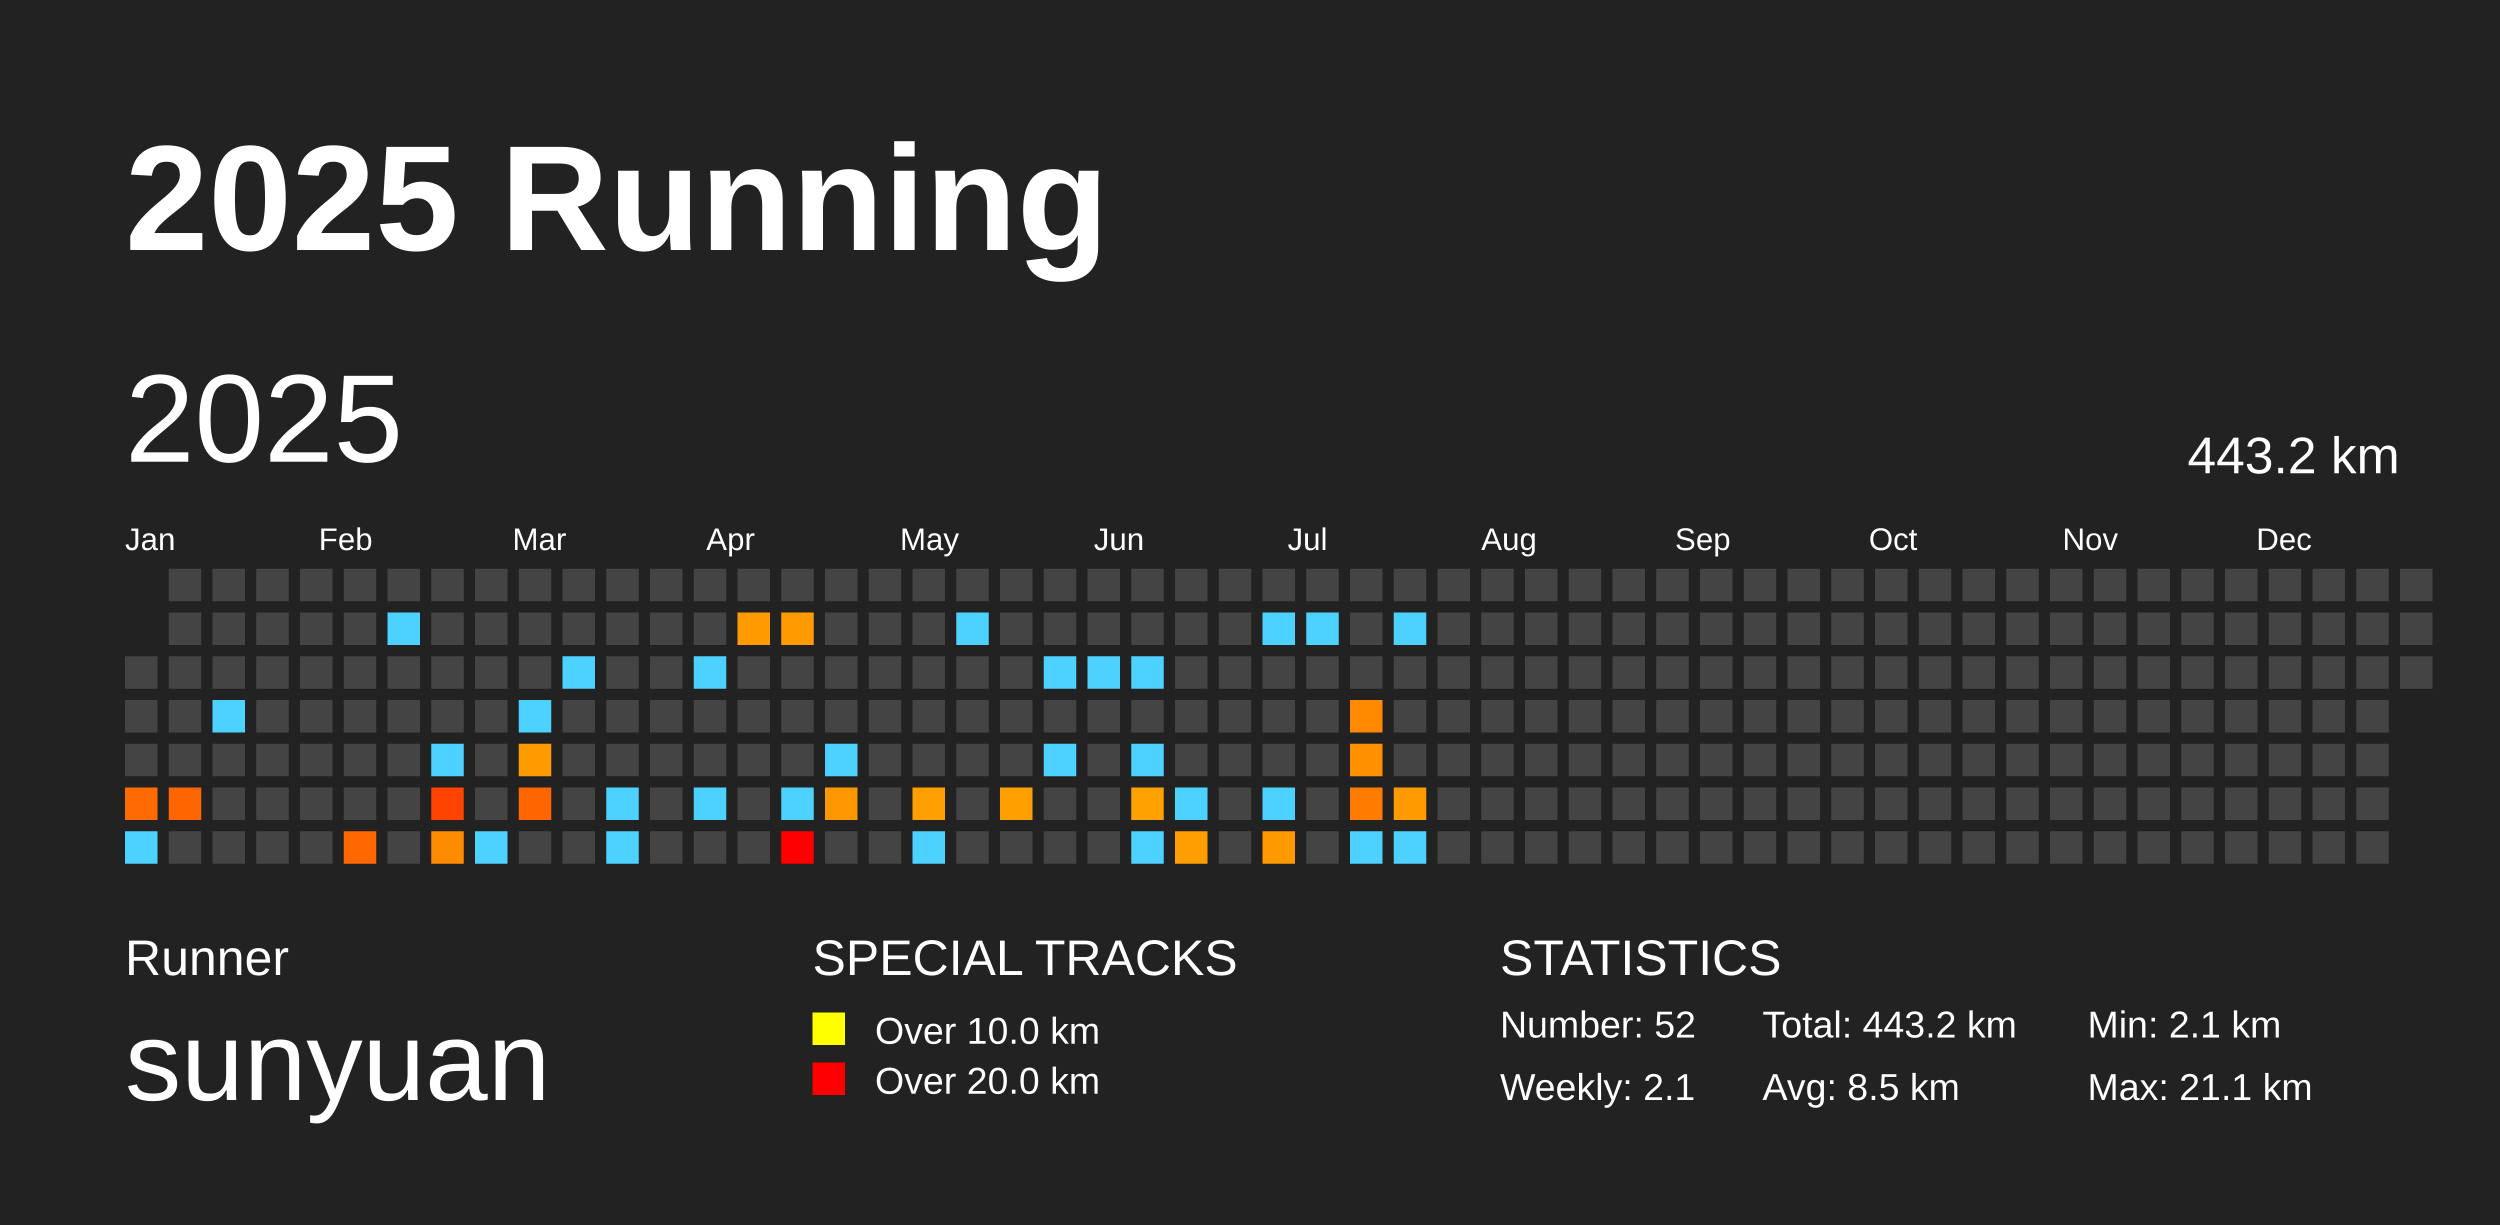
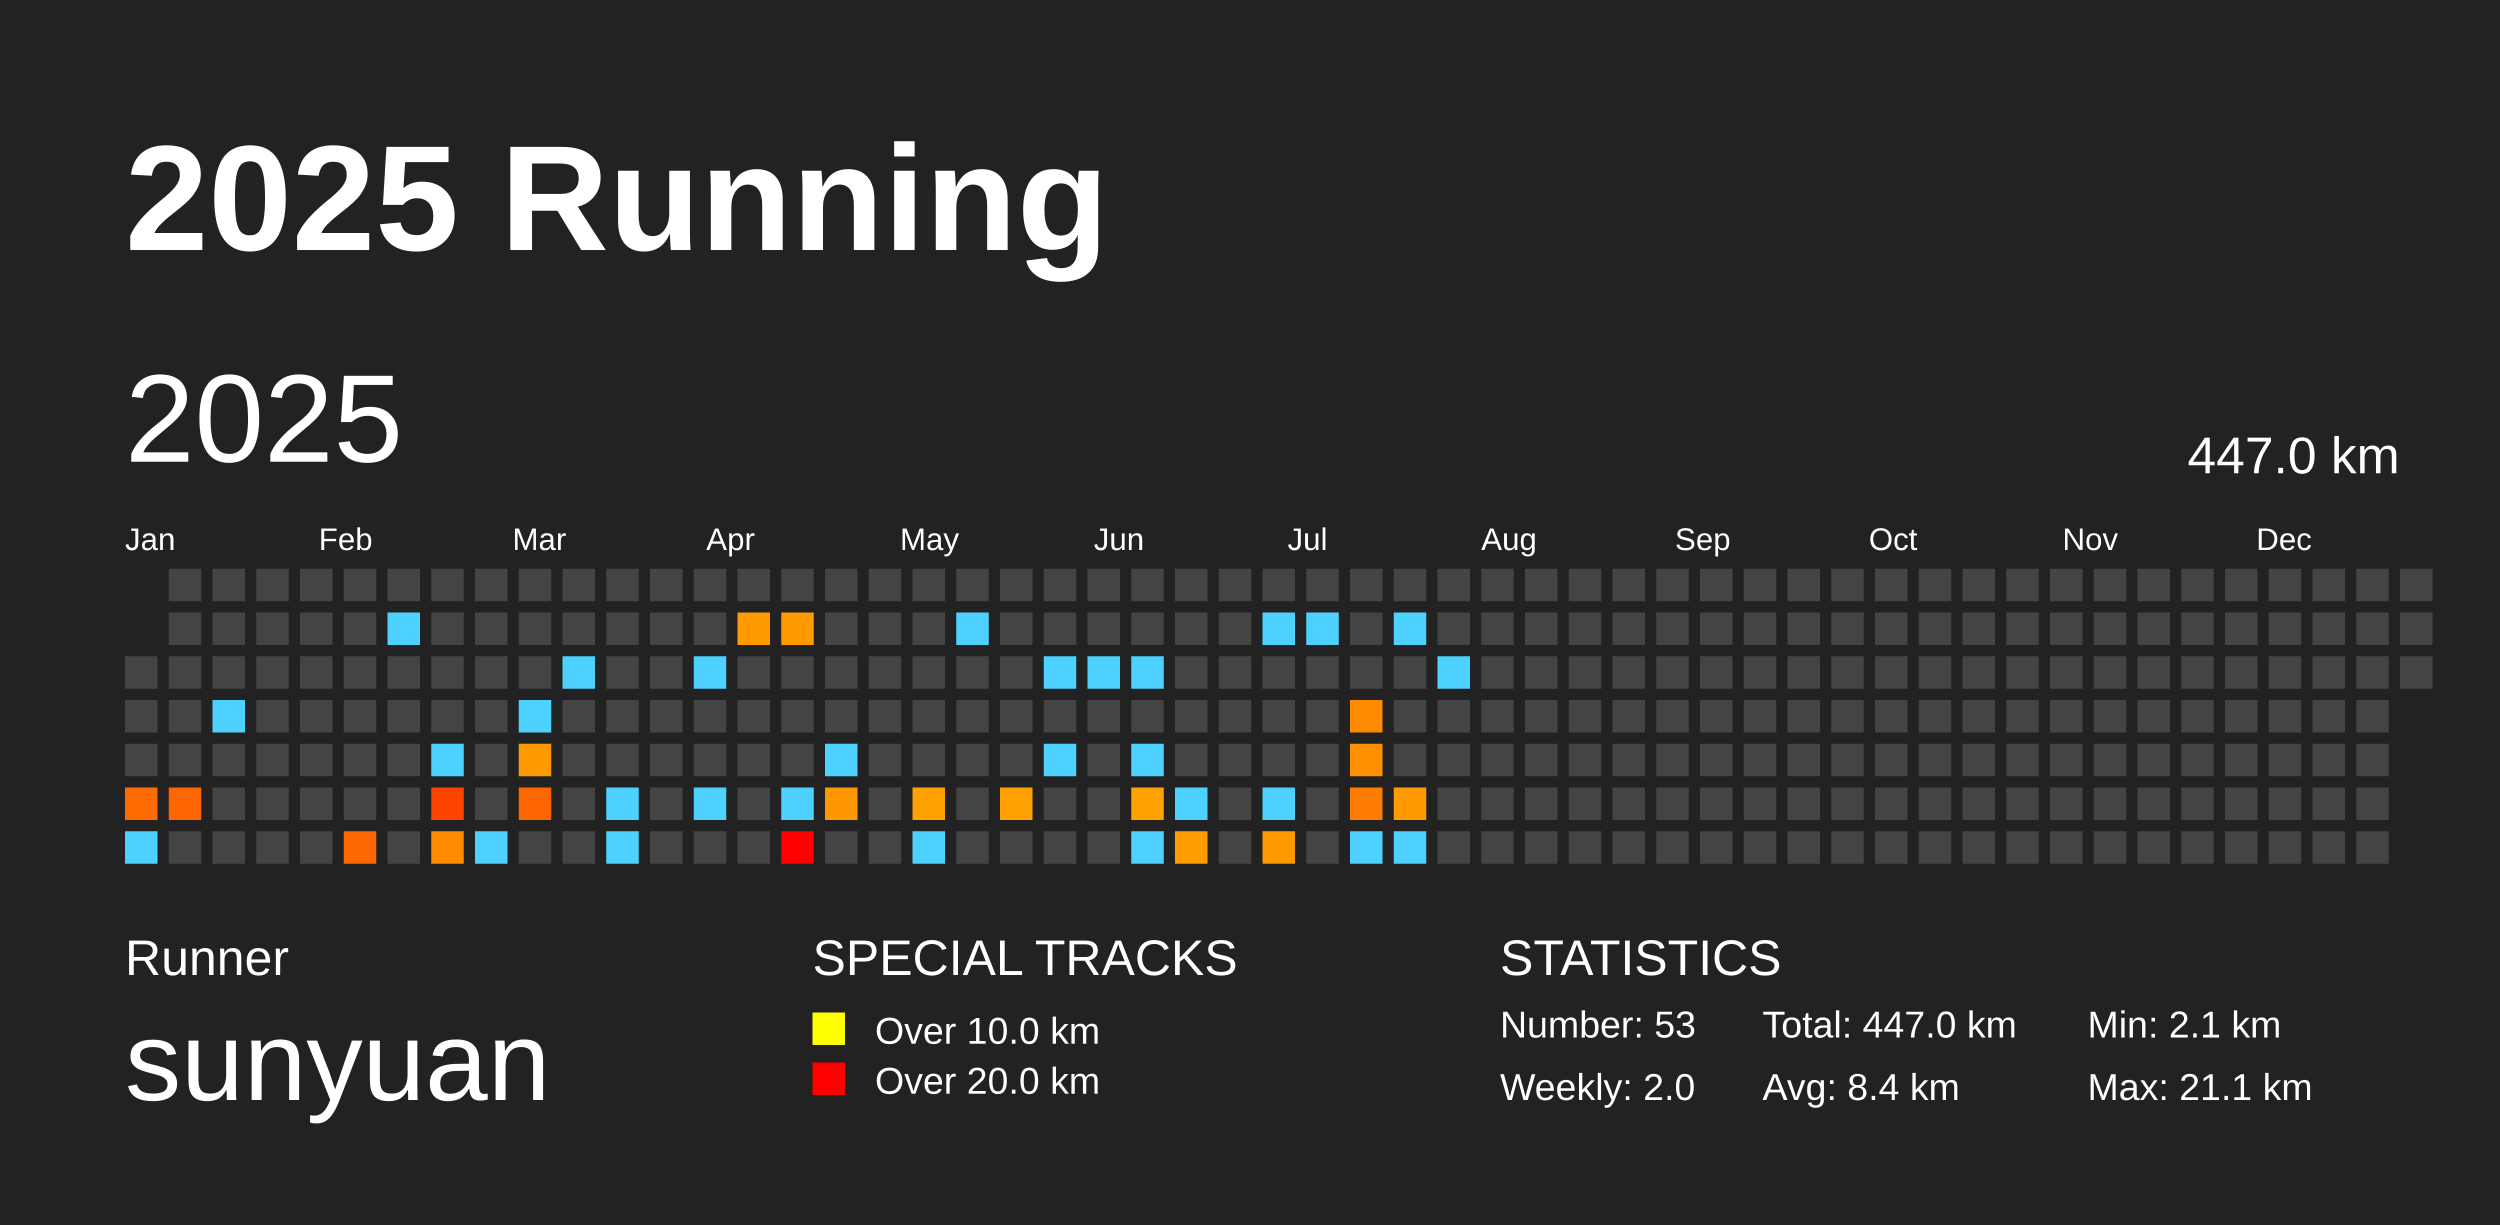
<svg xmlns="http://www.w3.org/2000/svg" baseProfile="full" height="98mm" version="1.1" viewBox="0,0,200,98" width="200mm">
  <defs />
  <rect fill="#222222" height="98" width="200" x="0" y="0" />
  <text fill="#FFFFFF" style="font-size:12px; font-family:Arial; font-weight:bold;" x="10" y="20">2025 Running</text>
  <text fill="#FFFFFF" style="font-size:4px; font-family:Arial" x="10" y="78">Runner</text>
  <text fill="#FFFFFF" style="font-size:9px; font-family:Arial" x="10" y="88">sunyuan</text>
  <text fill="#FFFFFF" style="font-size:4px; font-family:Arial" x="65" y="78">SPECIAL TRACKS</text>
  <rect fill="yellow" height="2.6" width="2.6" x="65" y="81" />
  <text fill="#FFFFFF" style="font-size:3px; font-family:Arial" x="70" y="83.5">Over 10.0 km</text>
  <rect fill="red" height="2.6" width="2.6" x="65" y="85" />
  <text fill="#FFFFFF" style="font-size:3px; font-family:Arial" x="70" y="87.5">Over 20.0 km</text>
  <text fill="#FFFFFF" style="font-size:4px; font-family:Arial" x="120" y="78">STATISTICS</text>
-   <text fill="#FFFFFF" style="font-size:3px; font-family:Arial" x="120" y="83">Number: 52</text>
-   <text fill="#FFFFFF" style="font-size:3px; font-family:Arial" x="120" y="88">Weekly: 2.1</text>
-   <text fill="#FFFFFF" style="font-size:3px; font-family:Arial" x="141" y="83">Total: 443.2 km</text>
-   <text fill="#FFFFFF" style="font-size:3px; font-family:Arial" x="141" y="88">Avg: 8.5 km</text>
+   <text fill="#FFFFFF" style="font-size:3px; font-family:Arial" x="120" y="83">Number: 53</text>
+   <text fill="#FFFFFF" style="font-size:3px; font-family:Arial" x="120" y="88">Weekly: 2.0</text>
+   <text fill="#FFFFFF" style="font-size:3px; font-family:Arial" x="141" y="83">Total: 447.0 km</text>
+   <text fill="#FFFFFF" style="font-size:3px; font-family:Arial" x="141" y="88">Avg: 8.4 km</text>
  <text fill="#FFFFFF" style="font-size:3px; font-family:Arial" x="167" y="83">Min: 2.1 km</text>
  <text fill="#FFFFFF" style="font-size:3px; font-family:Arial" x="167" y="88">Max: 21.1 km</text>
  <text dominant-baseline="hanging" fill="#FFFFFF" style="font-size:10.0px; font-family:Arial;" x="10" y="30">2025</text>
-   <text dominant-baseline="hanging" fill="#FFFFFF" style="font-size:4.125px; font-family:Arial;" x="175" y="35">443.2 km</text>
+   <text dominant-baseline="hanging" fill="#FFFFFF" style="font-size:4.125px; font-family:Arial;" x="175" y="35">447.0 km</text>
  <text fill="#FFFFFF" style="font-size:2.5px; font-family:Arial" x="10.0" y="44">Jan</text>
  <text fill="#FFFFFF" style="font-size:2.5px; font-family:Arial" x="25.5" y="44">Feb</text>
  <text fill="#FFFFFF" style="font-size:2.5px; font-family:Arial" x="41.0" y="44">Mar</text>
  <text fill="#FFFFFF" style="font-size:2.5px; font-family:Arial" x="56.5" y="44">Apr</text>
  <text fill="#FFFFFF" style="font-size:2.5px; font-family:Arial" x="72.0" y="44">May</text>
  <text fill="#FFFFFF" style="font-size:2.5px; font-family:Arial" x="87.5" y="44">Jun</text>
  <text fill="#FFFFFF" style="font-size:2.5px; font-family:Arial" x="103.0" y="44">Jul</text>
  <text fill="#FFFFFF" style="font-size:2.5px; font-family:Arial" x="118.5" y="44">Aug</text>
  <text fill="#FFFFFF" style="font-size:2.5px; font-family:Arial" x="134.0" y="44">Sep</text>
  <text fill="#FFFFFF" style="font-size:2.5px; font-family:Arial" x="149.5" y="44">Oct</text>
  <text fill="#FFFFFF" style="font-size:2.5px; font-family:Arial" x="165.0" y="44">Nov</text>
  <text fill="#FFFFFF" style="font-size:2.5px; font-family:Arial" x="180.5" y="44">Dec</text>
  <rect fill="#444444" height="2.6" width="2.6" x="10.0" y="52.5" />
  <rect fill="#444444" height="2.6" width="2.6" x="10.0" y="56.0" />
  <rect fill="#444444" height="2.6" width="2.6" x="10.0" y="59.5" />
  <rect fill="#ff6b00" height="2.6" width="2.6" x="10.0" y="63.0" />
  <rect fill="#4dd2ff" height="2.6" width="2.6" x="10.0" y="66.5" />
  <rect fill="#444444" height="2.6" width="2.6" x="13.5" y="45.5" />
  <rect fill="#444444" height="2.6" width="2.6" x="13.5" y="49.0" />
  <rect fill="#444444" height="2.6" width="2.6" x="13.5" y="52.5" />
  <rect fill="#444444" height="2.6" width="2.6" x="13.5" y="56.0" />
  <rect fill="#444444" height="2.6" width="2.6" x="13.5" y="59.5" />
  <rect fill="#ff6500" height="2.6" width="2.6" x="13.5" y="63.0" />
  <rect fill="#444444" height="2.6" width="2.6" x="13.5" y="66.5" />
  <rect fill="#444444" height="2.6" width="2.6" x="17.0" y="45.5" />
  <rect fill="#444444" height="2.6" width="2.6" x="17.0" y="49.0" />
  <rect fill="#444444" height="2.6" width="2.6" x="17.0" y="52.5" />
  <rect fill="#4dd2ff" height="2.6" width="2.6" x="17.0" y="56.0" />
  <rect fill="#444444" height="2.6" width="2.6" x="17.0" y="59.5" />
  <rect fill="#444444" height="2.6" width="2.6" x="17.0" y="63.0" />
  <rect fill="#444444" height="2.6" width="2.6" x="17.0" y="66.5" />
  <rect fill="#444444" height="2.6" width="2.6" x="20.5" y="45.5" />
  <rect fill="#444444" height="2.6" width="2.6" x="20.5" y="49.0" />
  <rect fill="#444444" height="2.6" width="2.6" x="20.5" y="52.5" />
  <rect fill="#444444" height="2.6" width="2.6" x="20.5" y="56.0" />
  <rect fill="#444444" height="2.6" width="2.6" x="20.5" y="59.5" />
  <rect fill="#444444" height="2.6" width="2.6" x="20.5" y="63.0" />
  <rect fill="#444444" height="2.6" width="2.6" x="20.5" y="66.5" />
  <rect fill="#444444" height="2.6" width="2.6" x="24.0" y="45.5" />
  <rect fill="#444444" height="2.6" width="2.6" x="24.0" y="49.0" />
  <rect fill="#444444" height="2.6" width="2.6" x="24.0" y="52.5" />
  <rect fill="#444444" height="2.6" width="2.6" x="24.0" y="56.0" />
  <rect fill="#444444" height="2.6" width="2.6" x="24.0" y="59.5" />
  <rect fill="#444444" height="2.6" width="2.6" x="24.0" y="63.0" />
  <rect fill="#444444" height="2.6" width="2.6" x="24.0" y="66.5" />
  <rect fill="#444444" height="2.6" width="2.6" x="27.5" y="45.5" />
  <rect fill="#444444" height="2.6" width="2.6" x="27.5" y="49.0" />
  <rect fill="#444444" height="2.6" width="2.6" x="27.5" y="52.5" />
  <rect fill="#444444" height="2.6" width="2.6" x="27.5" y="56.0" />
  <rect fill="#444444" height="2.6" width="2.6" x="27.5" y="59.5" />
  <rect fill="#444444" height="2.6" width="2.6" x="27.5" y="63.0" />
  <rect fill="#ff6800" height="2.6" width="2.6" x="27.5" y="66.5" />
  <rect fill="#444444" height="2.6" width="2.6" x="31.0" y="45.5" />
  <rect fill="#4dd2ff" height="2.6" width="2.6" x="31.0" y="49.0" />
  <rect fill="#444444" height="2.6" width="2.6" x="31.0" y="52.5" />
  <rect fill="#444444" height="2.6" width="2.6" x="31.0" y="56.0" />
  <rect fill="#444444" height="2.6" width="2.6" x="31.0" y="59.5" />
  <rect fill="#444444" height="2.6" width="2.6" x="31.0" y="63.0" />
  <rect fill="#444444" height="2.6" width="2.6" x="31.0" y="66.5" />
  <rect fill="#444444" height="2.6" width="2.6" x="34.5" y="45.5" />
  <rect fill="#444444" height="2.6" width="2.6" x="34.5" y="49.0" />
  <rect fill="#444444" height="2.6" width="2.6" x="34.5" y="52.5" />
  <rect fill="#444444" height="2.6" width="2.6" x="34.5" y="56.0" />
  <rect fill="#4dd2ff" height="2.6" width="2.6" x="34.5" y="59.5" />
  <rect fill="#ff4300" height="2.6" width="2.6" x="34.5" y="63.0" />
  <rect fill="#ff8b00" height="2.6" width="2.6" x="34.5" y="66.5" />
  <rect fill="#444444" height="2.6" width="2.6" x="38.0" y="45.5" />
  <rect fill="#444444" height="2.6" width="2.6" x="38.0" y="49.0" />
  <rect fill="#444444" height="2.6" width="2.6" x="38.0" y="52.5" />
  <rect fill="#444444" height="2.6" width="2.6" x="38.0" y="56.0" />
  <rect fill="#444444" height="2.6" width="2.6" x="38.0" y="59.5" />
  <rect fill="#444444" height="2.6" width="2.6" x="38.0" y="63.0" />
  <rect fill="#4dd2ff" height="2.6" width="2.6" x="38.0" y="66.5" />
  <rect fill="#444444" height="2.6" width="2.6" x="41.5" y="45.5" />
  <rect fill="#444444" height="2.6" width="2.6" x="41.5" y="49.0" />
  <rect fill="#444444" height="2.6" width="2.6" x="41.5" y="52.5" />
  <rect fill="#4dd2ff" height="2.6" width="2.6" x="41.5" y="56.0" />
  <rect fill="#ff9a00" height="2.6" width="2.6" x="41.5" y="59.5" />
  <rect fill="#ff6600" height="2.6" width="2.6" x="41.5" y="63.0" />
  <rect fill="#444444" height="2.6" width="2.6" x="41.5" y="66.5" />
  <rect fill="#444444" height="2.6" width="2.6" x="45.0" y="45.5" />
  <rect fill="#444444" height="2.6" width="2.6" x="45.0" y="49.0" />
  <rect fill="#4dd2ff" height="2.6" width="2.6" x="45.0" y="52.5" />
  <rect fill="#444444" height="2.6" width="2.6" x="45.0" y="56.0" />
  <rect fill="#444444" height="2.6" width="2.6" x="45.0" y="59.5" />
  <rect fill="#444444" height="2.6" width="2.6" x="45.0" y="63.0" />
  <rect fill="#444444" height="2.6" width="2.6" x="45.0" y="66.5" />
  <rect fill="#444444" height="2.6" width="2.6" x="48.5" y="45.5" />
  <rect fill="#444444" height="2.6" width="2.6" x="48.5" y="49.0" />
  <rect fill="#444444" height="2.6" width="2.6" x="48.5" y="52.5" />
  <rect fill="#444444" height="2.6" width="2.6" x="48.5" y="56.0" />
  <rect fill="#444444" height="2.6" width="2.6" x="48.5" y="59.5" />
  <rect fill="#4dd2ff" height="2.6" width="2.6" x="48.5" y="63.0" />
  <rect fill="#4dd2ff" height="2.6" width="2.6" x="48.5" y="66.5" />
  <rect fill="#444444" height="2.6" width="2.6" x="52.0" y="45.5" />
  <rect fill="#444444" height="2.6" width="2.6" x="52.0" y="49.0" />
  <rect fill="#444444" height="2.6" width="2.6" x="52.0" y="52.5" />
  <rect fill="#444444" height="2.6" width="2.6" x="52.0" y="56.0" />
  <rect fill="#444444" height="2.6" width="2.6" x="52.0" y="59.5" />
  <rect fill="#444444" height="2.6" width="2.6" x="52.0" y="63.0" />
  <rect fill="#444444" height="2.6" width="2.6" x="52.0" y="66.5" />
  <rect fill="#444444" height="2.6" width="2.6" x="55.5" y="45.5" />
  <rect fill="#444444" height="2.6" width="2.6" x="55.5" y="49.0" />
  <rect fill="#4dd2ff" height="2.6" width="2.6" x="55.5" y="52.5" />
  <rect fill="#444444" height="2.6" width="2.6" x="55.5" y="56.0" />
  <rect fill="#444444" height="2.6" width="2.6" x="55.5" y="59.5" />
  <rect fill="#4dd2ff" height="2.6" width="2.6" x="55.5" y="63.0" />
  <rect fill="#444444" height="2.6" width="2.6" x="55.5" y="66.5" />
  <rect fill="#444444" height="2.6" width="2.6" x="59.0" y="45.5" />
  <rect fill="#ff9b00" height="2.6" width="2.6" x="59.0" y="49.0" />
  <rect fill="#444444" height="2.6" width="2.6" x="59.0" y="52.5" />
  <rect fill="#444444" height="2.6" width="2.6" x="59.0" y="56.0" />
  <rect fill="#444444" height="2.6" width="2.6" x="59.0" y="59.5" />
  <rect fill="#444444" height="2.6" width="2.6" x="59.0" y="63.0" />
  <rect fill="#444444" height="2.6" width="2.6" x="59.0" y="66.5" />
  <rect fill="#444444" height="2.6" width="2.6" x="62.5" y="45.5" />
  <rect fill="#ff9a00" height="2.6" width="2.6" x="62.5" y="49.0" />
  <rect fill="#444444" height="2.6" width="2.6" x="62.5" y="52.5" />
  <rect fill="#444444" height="2.6" width="2.6" x="62.5" y="56.0" />
  <rect fill="#444444" height="2.6" width="2.6" x="62.5" y="59.5" />
  <rect fill="#4dd2ff" height="2.6" width="2.6" x="62.5" y="63.0" />
  <rect fill="red" height="2.6" width="2.6" x="62.5" y="66.5" />
  <rect fill="#444444" height="2.6" width="2.6" x="66.0" y="45.5" />
  <rect fill="#444444" height="2.6" width="2.6" x="66.0" y="49.0" />
  <rect fill="#444444" height="2.6" width="2.6" x="66.0" y="52.5" />
  <rect fill="#444444" height="2.6" width="2.6" x="66.0" y="56.0" />
  <rect fill="#4dd2ff" height="2.6" width="2.6" x="66.0" y="59.5" />
  <rect fill="#ff9800" height="2.6" width="2.6" x="66.0" y="63.0" />
  <rect fill="#444444" height="2.6" width="2.6" x="66.0" y="66.5" />
  <rect fill="#444444" height="2.6" width="2.6" x="69.5" y="45.5" />
  <rect fill="#444444" height="2.6" width="2.6" x="69.5" y="49.0" />
  <rect fill="#444444" height="2.6" width="2.6" x="69.5" y="52.5" />
  <rect fill="#444444" height="2.6" width="2.6" x="69.5" y="56.0" />
  <rect fill="#444444" height="2.6" width="2.6" x="69.5" y="59.5" />
  <rect fill="#444444" height="2.6" width="2.6" x="69.5" y="63.0" />
  <rect fill="#444444" height="2.6" width="2.6" x="69.5" y="66.5" />
  <rect fill="#444444" height="2.6" width="2.6" x="73.0" y="45.5" />
  <rect fill="#444444" height="2.6" width="2.6" x="73.0" y="49.0" />
  <rect fill="#444444" height="2.6" width="2.6" x="73.0" y="52.5" />
  <rect fill="#444444" height="2.6" width="2.6" x="73.0" y="56.0" />
  <rect fill="#444444" height="2.6" width="2.6" x="73.0" y="59.5" />
  <rect fill="#ff9f00" height="2.6" width="2.6" x="73.0" y="63.0" />
  <rect fill="#4dd2ff" height="2.6" width="2.6" x="73.0" y="66.5" />
  <rect fill="#444444" height="2.6" width="2.6" x="76.5" y="45.5" />
  <rect fill="#4dd2ff" height="2.6" width="2.6" x="76.5" y="49.0" />
  <rect fill="#444444" height="2.6" width="2.6" x="76.5" y="52.5" />
  <rect fill="#444444" height="2.6" width="2.6" x="76.5" y="56.0" />
  <rect fill="#444444" height="2.6" width="2.6" x="76.5" y="59.5" />
  <rect fill="#444444" height="2.6" width="2.6" x="76.5" y="63.0" />
  <rect fill="#444444" height="2.6" width="2.6" x="76.5" y="66.5" />
  <rect fill="#444444" height="2.6" width="2.6" x="80.0" y="45.5" />
  <rect fill="#444444" height="2.6" width="2.6" x="80.0" y="49.0" />
  <rect fill="#444444" height="2.6" width="2.6" x="80.0" y="52.5" />
  <rect fill="#444444" height="2.6" width="2.6" x="80.0" y="56.0" />
  <rect fill="#444444" height="2.6" width="2.6" x="80.0" y="59.5" />
  <rect fill="#ff9f00" height="2.6" width="2.6" x="80.0" y="63.0" />
  <rect fill="#444444" height="2.6" width="2.6" x="80.0" y="66.5" />
  <rect fill="#444444" height="2.6" width="2.6" x="83.5" y="45.5" />
  <rect fill="#444444" height="2.6" width="2.6" x="83.5" y="49.0" />
  <rect fill="#4dd2ff" height="2.6" width="2.6" x="83.5" y="52.5" />
  <rect fill="#444444" height="2.6" width="2.6" x="83.5" y="56.0" />
  <rect fill="#4dd2ff" height="2.6" width="2.6" x="83.5" y="59.5" />
  <rect fill="#444444" height="2.6" width="2.6" x="83.5" y="63.0" />
  <rect fill="#444444" height="2.6" width="2.6" x="83.5" y="66.5" />
  <rect fill="#444444" height="2.6" width="2.6" x="87.0" y="45.5" />
  <rect fill="#444444" height="2.6" width="2.6" x="87.0" y="49.0" />
  <rect fill="#4dd2ff" height="2.6" width="2.6" x="87.0" y="52.5" />
  <rect fill="#444444" height="2.6" width="2.6" x="87.0" y="56.0" />
  <rect fill="#444444" height="2.6" width="2.6" x="87.0" y="59.5" />
  <rect fill="#444444" height="2.6" width="2.6" x="87.0" y="63.0" />
  <rect fill="#444444" height="2.6" width="2.6" x="87.0" y="66.5" />
  <rect fill="#444444" height="2.6" width="2.6" x="90.5" y="45.5" />
  <rect fill="#444444" height="2.6" width="2.6" x="90.5" y="49.0" />
  <rect fill="#4dd2ff" height="2.6" width="2.6" x="90.5" y="52.5" />
  <rect fill="#444444" height="2.6" width="2.6" x="90.5" y="56.0" />
  <rect fill="#4dd2ff" height="2.6" width="2.6" x="90.5" y="59.5" />
  <rect fill="#ffa100" height="2.6" width="2.6" x="90.5" y="63.0" />
  <rect fill="#4dd2ff" height="2.6" width="2.6" x="90.5" y="66.5" />
  <rect fill="#444444" height="2.6" width="2.6" x="94.0" y="45.5" />
  <rect fill="#444444" height="2.6" width="2.6" x="94.0" y="49.0" />
  <rect fill="#444444" height="2.6" width="2.6" x="94.0" y="52.5" />
  <rect fill="#444444" height="2.6" width="2.6" x="94.0" y="56.0" />
  <rect fill="#444444" height="2.6" width="2.6" x="94.0" y="59.5" />
  <rect fill="#4dd2ff" height="2.6" width="2.6" x="94.0" y="63.0" />
  <rect fill="#ff9e00" height="2.6" width="2.6" x="94.0" y="66.5" />
  <rect fill="#444444" height="2.6" width="2.6" x="97.5" y="45.5" />
  <rect fill="#444444" height="2.6" width="2.6" x="97.5" y="49.0" />
  <rect fill="#444444" height="2.6" width="2.6" x="97.5" y="52.5" />
  <rect fill="#444444" height="2.6" width="2.6" x="97.5" y="56.0" />
  <rect fill="#444444" height="2.6" width="2.6" x="97.5" y="59.5" />
  <rect fill="#444444" height="2.6" width="2.6" x="97.5" y="63.0" />
  <rect fill="#444444" height="2.6" width="2.6" x="97.5" y="66.5" />
  <rect fill="#444444" height="2.6" width="2.6" x="101.0" y="45.5" />
  <rect fill="#4dd2ff" height="2.6" width="2.6" x="101.0" y="49.0" />
  <rect fill="#444444" height="2.6" width="2.6" x="101.0" y="52.5" />
  <rect fill="#444444" height="2.6" width="2.6" x="101.0" y="56.0" />
  <rect fill="#444444" height="2.6" width="2.6" x="101.0" y="59.5" />
  <rect fill="#4dd2ff" height="2.6" width="2.6" x="101.0" y="63.0" />
  <rect fill="#ff9900" height="2.6" width="2.6" x="101.0" y="66.5" />
  <rect fill="#444444" height="2.6" width="2.6" x="104.5" y="45.5" />
  <rect fill="#4dd2ff" height="2.6" width="2.6" x="104.5" y="49.0" />
  <rect fill="#444444" height="2.6" width="2.6" x="104.5" y="52.5" />
  <rect fill="#444444" height="2.6" width="2.6" x="104.5" y="56.0" />
  <rect fill="#444444" height="2.6" width="2.6" x="104.5" y="59.5" />
  <rect fill="#444444" height="2.6" width="2.6" x="104.5" y="63.0" />
  <rect fill="#444444" height="2.6" width="2.6" x="104.5" y="66.5" />
  <rect fill="#444444" height="2.6" width="2.6" x="108.0" y="45.5" />
  <rect fill="#444444" height="2.6" width="2.6" x="108.0" y="49.0" />
  <rect fill="#444444" height="2.6" width="2.6" x="108.0" y="52.5" />
  <rect fill="#ff8a00" height="2.6" width="2.6" x="108.0" y="56.0" />
  <rect fill="#ff9100" height="2.6" width="2.6" x="108.0" y="59.5" />
  <rect fill="#ff7c00" height="2.6" width="2.6" x="108.0" y="63.0" />
  <rect fill="#4dd2ff" height="2.6" width="2.6" x="108.0" y="66.5" />
  <rect fill="#444444" height="2.6" width="2.6" x="111.5" y="45.5" />
  <rect fill="#4dd2ff" height="2.6" width="2.6" x="111.5" y="49.0" />
  <rect fill="#444444" height="2.6" width="2.6" x="111.5" y="52.5" />
  <rect fill="#444444" height="2.6" width="2.6" x="111.5" y="56.0" />
  <rect fill="#444444" height="2.6" width="2.6" x="111.5" y="59.5" />
  <rect fill="#ff9b00" height="2.6" width="2.6" x="111.5" y="63.0" />
  <rect fill="#4dd2ff" height="2.6" width="2.6" x="111.5" y="66.5" />
  <rect fill="#444444" height="2.6" width="2.6" x="115.0" y="45.5" />
  <rect fill="#444444" height="2.6" width="2.6" x="115.0" y="49.0" />
-   <rect fill="#444444" height="2.6" width="2.6" x="115.0" y="52.5" />
+   <rect fill="#4dd2ff" height="2.6" width="2.6" x="115.0" y="52.5" />
  <rect fill="#444444" height="2.6" width="2.6" x="115.0" y="56.0" />
  <rect fill="#444444" height="2.6" width="2.6" x="115.0" y="59.5" />
  <rect fill="#444444" height="2.6" width="2.6" x="115.0" y="63.0" />
  <rect fill="#444444" height="2.6" width="2.6" x="115.0" y="66.5" />
  <rect fill="#444444" height="2.6" width="2.6" x="118.5" y="45.5" />
  <rect fill="#444444" height="2.6" width="2.6" x="118.5" y="49.0" />
  <rect fill="#444444" height="2.6" width="2.6" x="118.5" y="52.5" />
  <rect fill="#444444" height="2.6" width="2.6" x="118.5" y="56.0" />
  <rect fill="#444444" height="2.6" width="2.6" x="118.5" y="59.5" />
  <rect fill="#444444" height="2.6" width="2.6" x="118.5" y="63.0" />
  <rect fill="#444444" height="2.6" width="2.6" x="118.5" y="66.5" />
  <rect fill="#444444" height="2.6" width="2.6" x="122.0" y="45.5" />
  <rect fill="#444444" height="2.6" width="2.6" x="122.0" y="49.0" />
  <rect fill="#444444" height="2.6" width="2.6" x="122.0" y="52.5" />
  <rect fill="#444444" height="2.6" width="2.6" x="122.0" y="56.0" />
  <rect fill="#444444" height="2.6" width="2.6" x="122.0" y="59.5" />
  <rect fill="#444444" height="2.6" width="2.6" x="122.0" y="63.0" />
  <rect fill="#444444" height="2.6" width="2.6" x="122.0" y="66.5" />
  <rect fill="#444444" height="2.6" width="2.6" x="125.5" y="45.5" />
  <rect fill="#444444" height="2.6" width="2.6" x="125.5" y="49.0" />
  <rect fill="#444444" height="2.6" width="2.6" x="125.5" y="52.5" />
  <rect fill="#444444" height="2.6" width="2.6" x="125.5" y="56.0" />
  <rect fill="#444444" height="2.6" width="2.6" x="125.5" y="59.5" />
  <rect fill="#444444" height="2.6" width="2.6" x="125.5" y="63.0" />
  <rect fill="#444444" height="2.6" width="2.6" x="125.5" y="66.5" />
  <rect fill="#444444" height="2.6" width="2.6" x="129.0" y="45.5" />
  <rect fill="#444444" height="2.6" width="2.6" x="129.0" y="49.0" />
  <rect fill="#444444" height="2.6" width="2.6" x="129.0" y="52.5" />
  <rect fill="#444444" height="2.6" width="2.6" x="129.0" y="56.0" />
  <rect fill="#444444" height="2.6" width="2.6" x="129.0" y="59.5" />
  <rect fill="#444444" height="2.6" width="2.6" x="129.0" y="63.0" />
  <rect fill="#444444" height="2.6" width="2.6" x="129.0" y="66.5" />
  <rect fill="#444444" height="2.6" width="2.6" x="132.5" y="45.5" />
  <rect fill="#444444" height="2.6" width="2.6" x="132.5" y="49.0" />
  <rect fill="#444444" height="2.6" width="2.6" x="132.5" y="52.5" />
  <rect fill="#444444" height="2.6" width="2.6" x="132.5" y="56.0" />
  <rect fill="#444444" height="2.6" width="2.6" x="132.5" y="59.5" />
  <rect fill="#444444" height="2.6" width="2.6" x="132.5" y="63.0" />
  <rect fill="#444444" height="2.6" width="2.6" x="132.5" y="66.5" />
  <rect fill="#444444" height="2.6" width="2.6" x="136.0" y="45.5" />
  <rect fill="#444444" height="2.6" width="2.6" x="136.0" y="49.0" />
  <rect fill="#444444" height="2.6" width="2.6" x="136.0" y="52.5" />
  <rect fill="#444444" height="2.6" width="2.6" x="136.0" y="56.0" />
  <rect fill="#444444" height="2.6" width="2.6" x="136.0" y="59.5" />
  <rect fill="#444444" height="2.6" width="2.6" x="136.0" y="63.0" />
  <rect fill="#444444" height="2.6" width="2.6" x="136.0" y="66.5" />
  <rect fill="#444444" height="2.6" width="2.6" x="139.5" y="45.5" />
  <rect fill="#444444" height="2.6" width="2.6" x="139.5" y="49.0" />
  <rect fill="#444444" height="2.6" width="2.6" x="139.5" y="52.5" />
  <rect fill="#444444" height="2.6" width="2.6" x="139.5" y="56.0" />
  <rect fill="#444444" height="2.6" width="2.6" x="139.5" y="59.5" />
  <rect fill="#444444" height="2.6" width="2.6" x="139.5" y="63.0" />
  <rect fill="#444444" height="2.6" width="2.6" x="139.5" y="66.5" />
  <rect fill="#444444" height="2.6" width="2.6" x="143.0" y="45.5" />
  <rect fill="#444444" height="2.6" width="2.6" x="143.0" y="49.0" />
  <rect fill="#444444" height="2.6" width="2.6" x="143.0" y="52.5" />
  <rect fill="#444444" height="2.6" width="2.6" x="143.0" y="56.0" />
  <rect fill="#444444" height="2.6" width="2.6" x="143.0" y="59.5" />
  <rect fill="#444444" height="2.6" width="2.6" x="143.0" y="63.0" />
  <rect fill="#444444" height="2.6" width="2.6" x="143.0" y="66.5" />
  <rect fill="#444444" height="2.6" width="2.6" x="146.5" y="45.5" />
  <rect fill="#444444" height="2.6" width="2.6" x="146.5" y="49.0" />
  <rect fill="#444444" height="2.6" width="2.6" x="146.5" y="52.5" />
  <rect fill="#444444" height="2.6" width="2.6" x="146.5" y="56.0" />
  <rect fill="#444444" height="2.6" width="2.6" x="146.5" y="59.5" />
  <rect fill="#444444" height="2.6" width="2.6" x="146.5" y="63.0" />
  <rect fill="#444444" height="2.6" width="2.6" x="146.5" y="66.5" />
  <rect fill="#444444" height="2.6" width="2.6" x="150.0" y="45.5" />
  <rect fill="#444444" height="2.6" width="2.6" x="150.0" y="49.0" />
  <rect fill="#444444" height="2.6" width="2.6" x="150.0" y="52.5" />
  <rect fill="#444444" height="2.6" width="2.6" x="150.0" y="56.0" />
  <rect fill="#444444" height="2.6" width="2.6" x="150.0" y="59.5" />
  <rect fill="#444444" height="2.6" width="2.6" x="150.0" y="63.0" />
  <rect fill="#444444" height="2.6" width="2.6" x="150.0" y="66.5" />
  <rect fill="#444444" height="2.6" width="2.6" x="153.5" y="45.5" />
  <rect fill="#444444" height="2.6" width="2.6" x="153.5" y="49.0" />
  <rect fill="#444444" height="2.6" width="2.6" x="153.5" y="52.5" />
  <rect fill="#444444" height="2.6" width="2.6" x="153.5" y="56.0" />
  <rect fill="#444444" height="2.6" width="2.6" x="153.5" y="59.5" />
  <rect fill="#444444" height="2.6" width="2.6" x="153.5" y="63.0" />
  <rect fill="#444444" height="2.6" width="2.6" x="153.5" y="66.5" />
  <rect fill="#444444" height="2.6" width="2.6" x="157.0" y="45.5" />
  <rect fill="#444444" height="2.6" width="2.6" x="157.0" y="49.0" />
  <rect fill="#444444" height="2.6" width="2.6" x="157.0" y="52.5" />
  <rect fill="#444444" height="2.6" width="2.6" x="157.0" y="56.0" />
  <rect fill="#444444" height="2.6" width="2.6" x="157.0" y="59.5" />
  <rect fill="#444444" height="2.6" width="2.6" x="157.0" y="63.0" />
  <rect fill="#444444" height="2.6" width="2.6" x="157.0" y="66.5" />
  <rect fill="#444444" height="2.6" width="2.6" x="160.5" y="45.5" />
  <rect fill="#444444" height="2.6" width="2.6" x="160.5" y="49.0" />
  <rect fill="#444444" height="2.6" width="2.6" x="160.5" y="52.5" />
  <rect fill="#444444" height="2.6" width="2.6" x="160.5" y="56.0" />
  <rect fill="#444444" height="2.6" width="2.6" x="160.5" y="59.5" />
  <rect fill="#444444" height="2.6" width="2.6" x="160.5" y="63.0" />
  <rect fill="#444444" height="2.6" width="2.6" x="160.5" y="66.5" />
  <rect fill="#444444" height="2.6" width="2.6" x="164.0" y="45.5" />
  <rect fill="#444444" height="2.6" width="2.6" x="164.0" y="49.0" />
  <rect fill="#444444" height="2.6" width="2.6" x="164.0" y="52.5" />
  <rect fill="#444444" height="2.6" width="2.6" x="164.0" y="56.0" />
  <rect fill="#444444" height="2.6" width="2.6" x="164.0" y="59.5" />
  <rect fill="#444444" height="2.6" width="2.6" x="164.0" y="63.0" />
  <rect fill="#444444" height="2.6" width="2.6" x="164.0" y="66.5" />
  <rect fill="#444444" height="2.6" width="2.6" x="167.5" y="45.5" />
  <rect fill="#444444" height="2.6" width="2.6" x="167.5" y="49.0" />
  <rect fill="#444444" height="2.6" width="2.6" x="167.5" y="52.5" />
  <rect fill="#444444" height="2.6" width="2.6" x="167.5" y="56.0" />
  <rect fill="#444444" height="2.6" width="2.6" x="167.5" y="59.5" />
  <rect fill="#444444" height="2.6" width="2.6" x="167.5" y="63.0" />
  <rect fill="#444444" height="2.6" width="2.6" x="167.5" y="66.5" />
  <rect fill="#444444" height="2.6" width="2.6" x="171.0" y="45.5" />
  <rect fill="#444444" height="2.6" width="2.6" x="171.0" y="49.0" />
  <rect fill="#444444" height="2.6" width="2.6" x="171.0" y="52.5" />
  <rect fill="#444444" height="2.6" width="2.6" x="171.0" y="56.0" />
  <rect fill="#444444" height="2.6" width="2.6" x="171.0" y="59.5" />
  <rect fill="#444444" height="2.6" width="2.6" x="171.0" y="63.0" />
  <rect fill="#444444" height="2.6" width="2.6" x="171.0" y="66.5" />
  <rect fill="#444444" height="2.6" width="2.6" x="174.5" y="45.5" />
  <rect fill="#444444" height="2.6" width="2.6" x="174.5" y="49.0" />
  <rect fill="#444444" height="2.6" width="2.6" x="174.5" y="52.5" />
  <rect fill="#444444" height="2.6" width="2.6" x="174.5" y="56.0" />
  <rect fill="#444444" height="2.6" width="2.6" x="174.5" y="59.5" />
  <rect fill="#444444" height="2.6" width="2.6" x="174.5" y="63.0" />
  <rect fill="#444444" height="2.6" width="2.6" x="174.5" y="66.5" />
  <rect fill="#444444" height="2.6" width="2.6" x="178.0" y="45.5" />
  <rect fill="#444444" height="2.6" width="2.6" x="178.0" y="49.0" />
  <rect fill="#444444" height="2.6" width="2.6" x="178.0" y="52.5" />
  <rect fill="#444444" height="2.6" width="2.6" x="178.0" y="56.0" />
  <rect fill="#444444" height="2.6" width="2.6" x="178.0" y="59.5" />
  <rect fill="#444444" height="2.6" width="2.6" x="178.0" y="63.0" />
  <rect fill="#444444" height="2.6" width="2.6" x="178.0" y="66.5" />
  <rect fill="#444444" height="2.6" width="2.6" x="181.5" y="45.5" />
  <rect fill="#444444" height="2.6" width="2.6" x="181.5" y="49.0" />
  <rect fill="#444444" height="2.6" width="2.6" x="181.5" y="52.5" />
  <rect fill="#444444" height="2.6" width="2.6" x="181.5" y="56.0" />
  <rect fill="#444444" height="2.6" width="2.6" x="181.5" y="59.5" />
  <rect fill="#444444" height="2.6" width="2.6" x="181.5" y="63.0" />
  <rect fill="#444444" height="2.6" width="2.6" x="181.5" y="66.5" />
  <rect fill="#444444" height="2.6" width="2.6" x="185.0" y="45.5" />
  <rect fill="#444444" height="2.6" width="2.6" x="185.0" y="49.0" />
  <rect fill="#444444" height="2.6" width="2.6" x="185.0" y="52.5" />
  <rect fill="#444444" height="2.6" width="2.6" x="185.0" y="56.0" />
  <rect fill="#444444" height="2.6" width="2.6" x="185.0" y="59.5" />
  <rect fill="#444444" height="2.6" width="2.6" x="185.0" y="63.0" />
  <rect fill="#444444" height="2.6" width="2.6" x="185.0" y="66.5" />
  <rect fill="#444444" height="2.6" width="2.6" x="188.5" y="45.5" />
  <rect fill="#444444" height="2.6" width="2.6" x="188.5" y="49.0" />
  <rect fill="#444444" height="2.6" width="2.6" x="188.5" y="52.5" />
  <rect fill="#444444" height="2.6" width="2.6" x="188.5" y="56.0" />
  <rect fill="#444444" height="2.6" width="2.6" x="188.5" y="59.5" />
  <rect fill="#444444" height="2.6" width="2.6" x="188.5" y="63.0" />
  <rect fill="#444444" height="2.6" width="2.6" x="188.5" y="66.5" />
  <rect fill="#444444" height="2.6" width="2.6" x="192.0" y="45.5" />
  <rect fill="#444444" height="2.6" width="2.6" x="192.0" y="49.0" />
  <rect fill="#444444" height="2.6" width="2.6" x="192.0" y="52.5" />
</svg>
